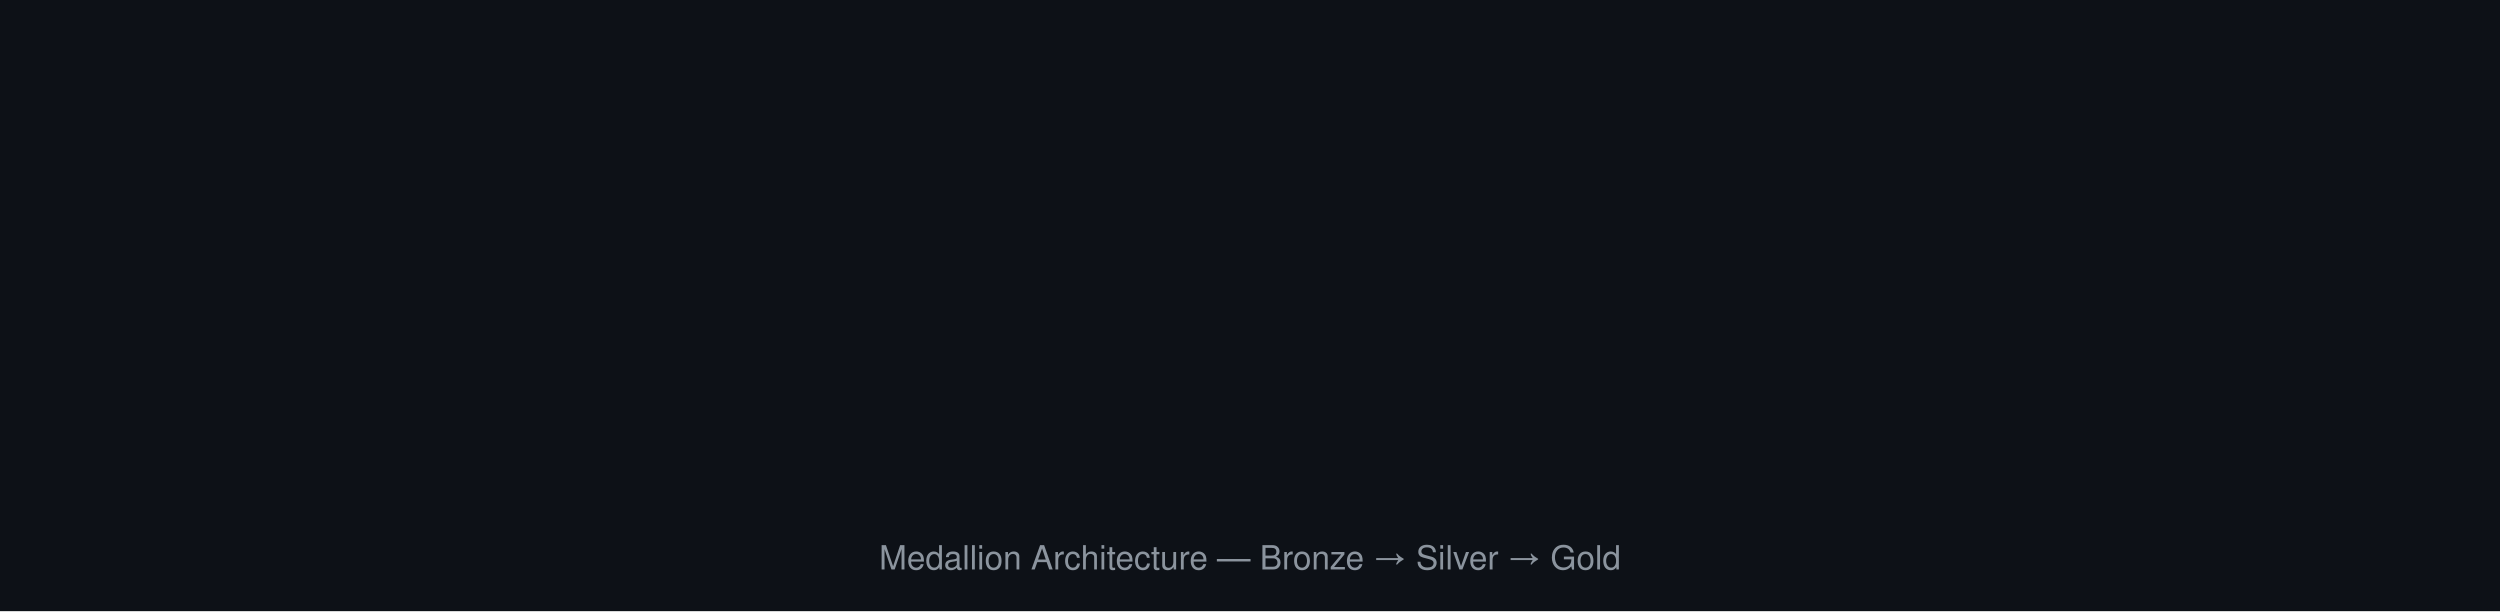
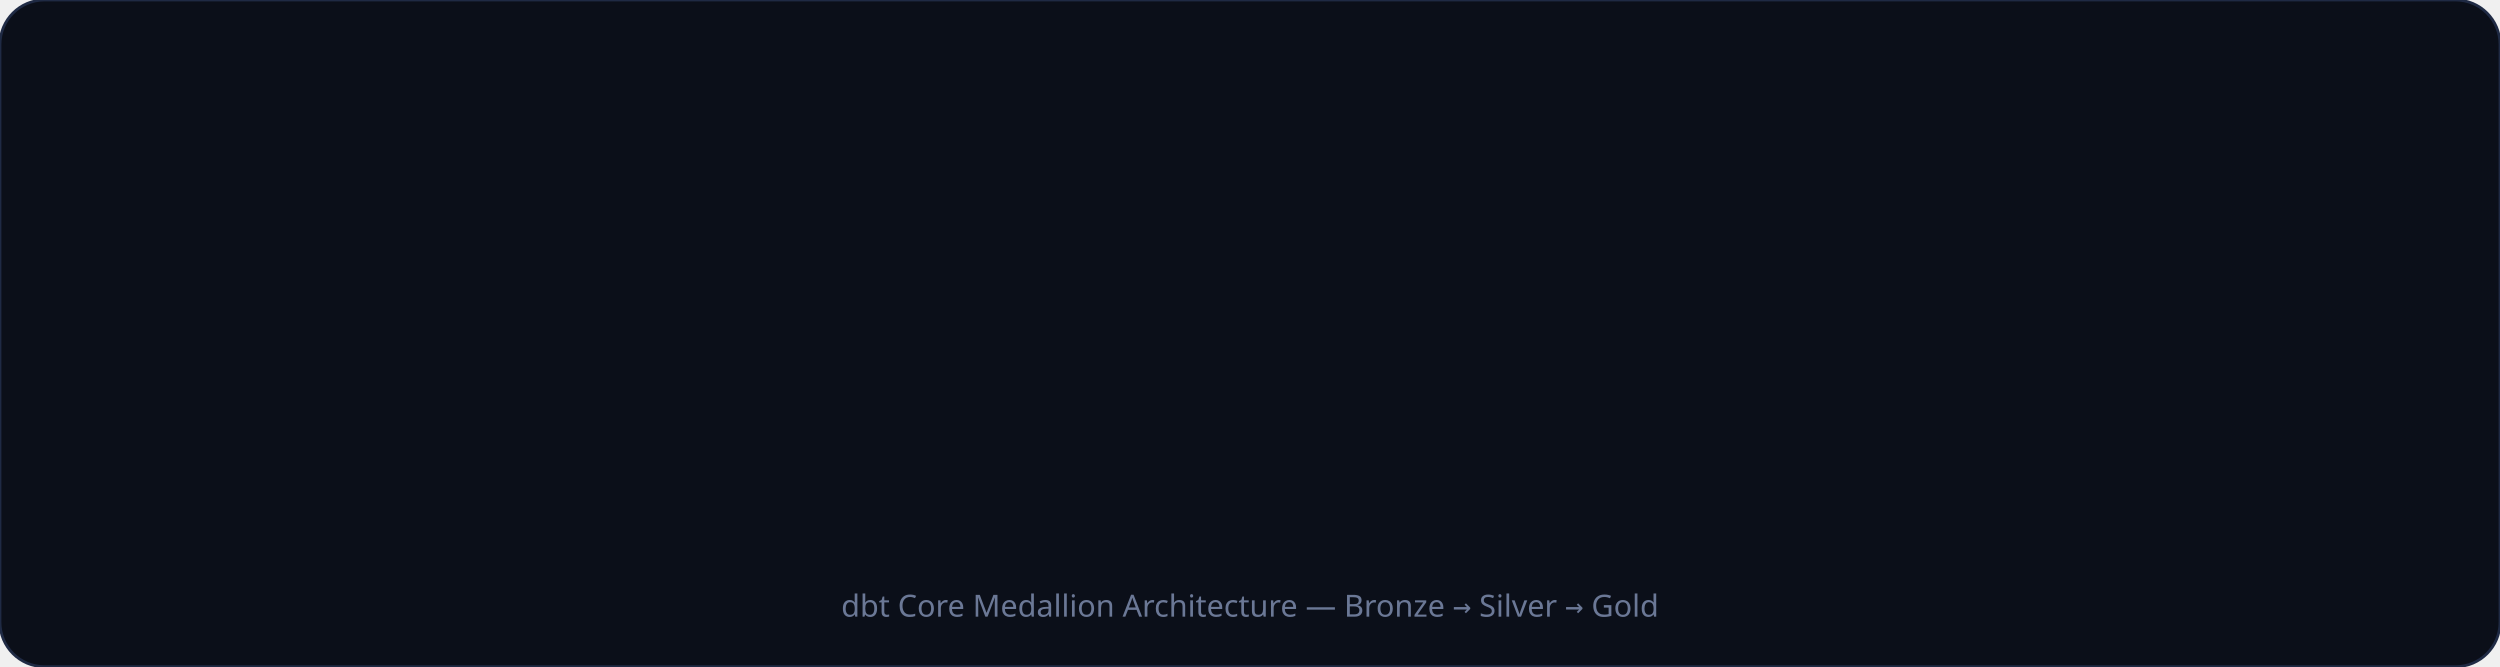
- <svg xmlns="http://www.w3.org/2000/svg" viewBox="0 0 900 220" font-family="Segoe UI, Helvetica, Arial, sans-serif">
+ <svg xmlns="http://www.w3.org/2000/svg" viewBox="0 0 900 240" font-family="Cascadia Code, Consolas, Segoe UI, monospace">
  <defs>
+     <filter id="glow2" x="-50%" y="-50%" width="200%" height="200%">
+       <feGaussianBlur stdDeviation="3" result="blur" />
+       <feMerge>
+         <feMergeNode in="blur" />
+         <feMergeNode in="SourceGraphic" />
+       </feMerge>
+     </filter>
+     <marker id="arrow2" markerWidth="10" markerHeight="10" refX="6" refY="3" orient="auto">
+       <path d="M0,0 L6,3 L0,6 Z" fill="#4B5878" />
+     </marker>
    <style>
      .layer-label { font-size: 16px; font-weight: 700; }
-       .layer-sub { font-size: 12px; opacity: 0.9; }
+       .layer-sub { font-size: 11px; fill: #9CA8C4; }
    </style>
  </defs>
-   <rect width="900" height="220" fill="#0d1117" />
-   <g opacity="0">
-     <animate attributeName="opacity" values="0;0;1;1" keyTimes="0;0.05;0.2;1" dur="4s" repeatCount="indefinite" />
-     <rect x="40" y="60" width="230" height="110" rx="12" fill="#CD7F32" />
-     <text class="layer-label" x="155" y="105" text-anchor="middle" fill="#ffffff">BRONZE</text>
-     <text class="layer-sub" x="155" y="128" text-anchor="middle" fill="#ffffff">Raw Landing Zone</text>
-     <text class="layer-sub" x="155" y="146" text-anchor="middle" fill="#ffffff">Data Quality Checks</text>
+   <rect width="900" height="240" rx="16" fill="#0B0F19" stroke="#1F2A44" />
+   <g opacity="0" filter="url(#glow2)">
+     <animate attributeName="opacity" values="0;0;1;1" keyTimes="0;0.05;0.2;1" dur="4.5s" repeatCount="indefinite" />
+     <rect x="35" y="55" width="235" height="130" rx="12" fill="none" stroke="#FF3EA5" stroke-width="1.5" />
+     <text class="layer-label" x="152" y="88" text-anchor="middle" fill="#FF3EA5">BRONZE</text>
+     <text class="layer-sub" x="152" y="110" text-anchor="middle">sources.yml lineage</text>
+     <text class="layer-sub" x="152" y="126" text-anchor="middle">is_incremental() on created_at</text>
+     <text class="layer-sub" x="152" y="142" text-anchor="middle">generate_schema_name macro</text>
+     <text class="layer-sub" x="152" y="158" text-anchor="middle">Clean BRONZE schema routing</text>
  </g>
  <g opacity="0">
-     <animate attributeName="opacity" values="0;0;1;1" keyTimes="0;0.22;0.32;1" dur="4s" repeatCount="indefinite" />
-     <path d="M280,115 L330,115" stroke="#8b949e" stroke-width="3" marker-end="url(#arrow)" />
+     <animate attributeName="opacity" values="0;0;1;1" keyTimes="0;0.22;0.32;1" dur="4.5s" repeatCount="indefinite" />
+     <path d="M280,120 L325,120" stroke="#4B5878" stroke-width="2.5" marker-end="url(#arrow2)" />
+   </g>
+   <g opacity="0" filter="url(#glow2)">
+     <animate attributeName="opacity" values="0;0;1;1" keyTimes="0;0.32;0.5;1" dur="4.5s" repeatCount="indefinite" />
+     <rect x="332" y="45" width="235" height="150" rx="12" fill="none" stroke="#B6FF3C" stroke-width="1.5" />
+     <text class="layer-label" x="449" y="76" text-anchor="middle" fill="#B6FF3C">SILVER</text>
+     <text class="layer-sub" x="449" y="98" text-anchor="middle">Incremental merge/upsert</text>
+     <text class="layer-sub" x="449" y="114" text-anchor="middle">unique_key: booking/listing/host</text>
+     <text class="layer-sub" x="449" y="130" text-anchor="middle">macros: multiply(), tag()</text>
+     <text class="layer-sub" x="449" y="146" text-anchor="middle">Sanitize · case transform</text>
+     <text class="layer-sub" x="449" y="162" text-anchor="middle">CASE WHEN status categorization</text>
  </g>
  <g opacity="0">
-     <animate attributeName="opacity" values="0;0;1;1" keyTimes="0;0.32;0.5;1" dur="4s" repeatCount="indefinite" />
-     <rect x="335" y="60" width="230" height="110" rx="12" fill="#C0C0C0" />
-     <text class="layer-label" x="450" y="98" text-anchor="middle" fill="#252423">SILVER</text>
-     <text class="layer-sub" x="450" y="121" text-anchor="middle" fill="#252423">One Big Table (OBT)</text>
-     <text class="layer-sub" x="450" y="139" text-anchor="middle" fill="#252423">Metadata-Driven Transforms</text>
-     <text class="layer-sub" x="450" y="157" text-anchor="middle" fill="#252423">Audit &amp; Logging</text>
+     <animate attributeName="opacity" values="0;0;1;1" keyTimes="0;0.52;0.62;1" dur="4.5s" repeatCount="indefinite" />
+     <path d="M577,120 L622,120" stroke="#4B5878" stroke-width="2.5" marker-end="url(#arrow2)" />
  </g>
-   <g opacity="0">
-     <animate attributeName="opacity" values="0;0;1;1" keyTimes="0;0.52;0.62;1" dur="4s" repeatCount="indefinite" />
-     <path d="M575,115 L625,115" stroke="#8b949e" stroke-width="3" marker-end="url(#arrow)" />
+   <g opacity="0" filter="url(#glow2)">
+     <animate attributeName="opacity" values="0;0;1;1" keyTimes="0;0.62;0.8;1" dur="4.5s" repeatCount="indefinite" />
+     <rect x="629" y="35" width="235" height="170" rx="12" fill="none" stroke="#7C6FF0" stroke-width="1.5" />
+     <text class="layer-label" x="746" y="65" text-anchor="middle" fill="#7C6FF0">GOLD</text>
+     <text class="layer-sub" x="746" y="87" text-anchor="middle">OBT · metadata-driven joins</text>
+     <text class="layer-sub" x="746" y="103" text-anchor="middle">Star Schema + ephemeral/ CTEs</text>
+     <text class="layer-sub" x="746" y="119" text-anchor="middle">dim_* via SCD-2 snapshots</text>
+     <text class="layer-sub" x="746" y="135" text-anchor="middle">dbt_valid_from / dbt_valid_to</text>
+     <text class="layer-sub" x="746" y="151" text-anchor="middle">fact_table + surrogate keys</text>
  </g>
-   <g opacity="0">
-     <animate attributeName="opacity" values="0;0;1;1" keyTimes="0;0.62;0.8;1" dur="4s" repeatCount="indefinite" />
-     <rect x="630" y="60" width="230" height="110" rx="12" fill="#D9B300" />
-     <text class="layer-label" x="745" y="98" text-anchor="middle" fill="#252423">GOLD</text>
-     <text class="layer-sub" x="745" y="121" text-anchor="middle" fill="#252423">Star Schema · SCD Type 2</text>
-     <text class="layer-sub" x="745" y="139" text-anchor="middle" fill="#252423">Row-Level Security</text>
-     <text class="layer-sub" x="745" y="157" text-anchor="middle" fill="#252423">Power BI Ready</text>
-   </g>
-   <defs>
-     <marker id="arrow" markerWidth="10" markerHeight="10" refX="6" refY="3" orient="auto">
-       <path d="M0,0 L6,3 L0,6 Z" fill="#8b949e" />
-     </marker>
-   </defs>
-   <text x="450" y="205" text-anchor="middle" font-size="12" fill="#8b949e">Medallion Architecture — Bronze → Silver → Gold</text>
+   <text x="450" y="222" text-anchor="middle" font-size="11" fill="#6B7896">dbt Core Medallion Architecture — Bronze → Silver → Gold</text>
</svg>
